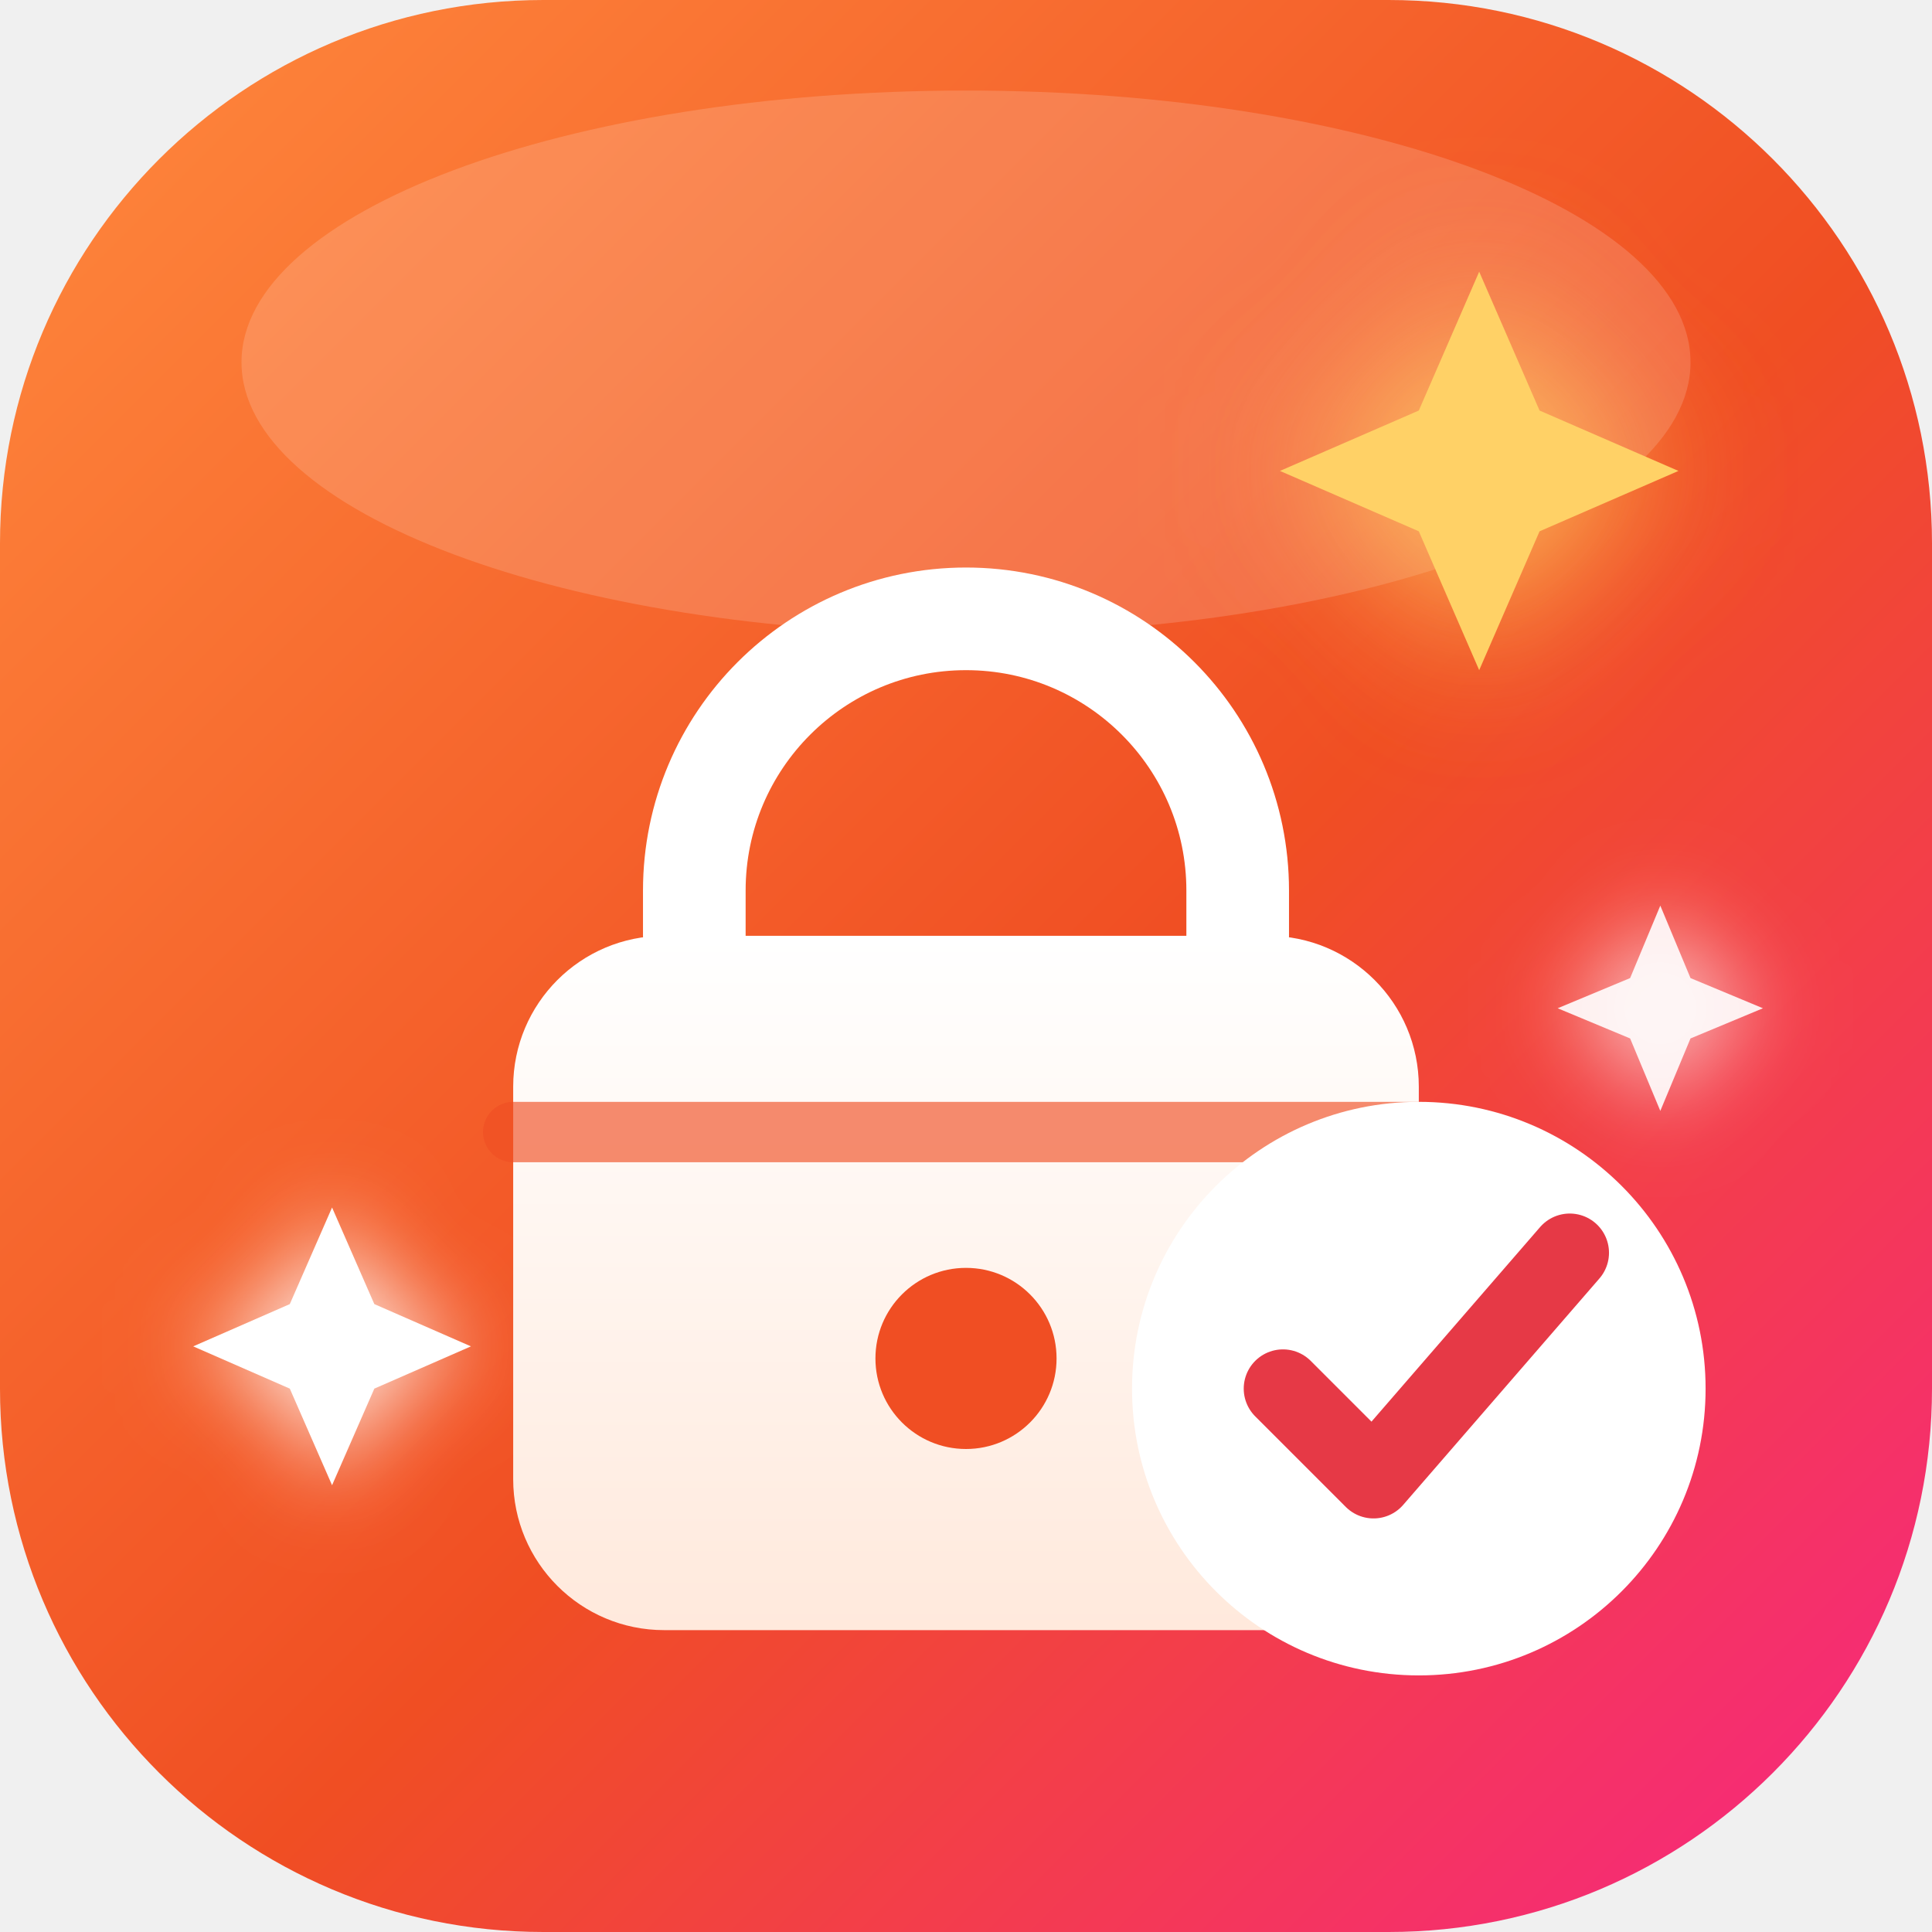
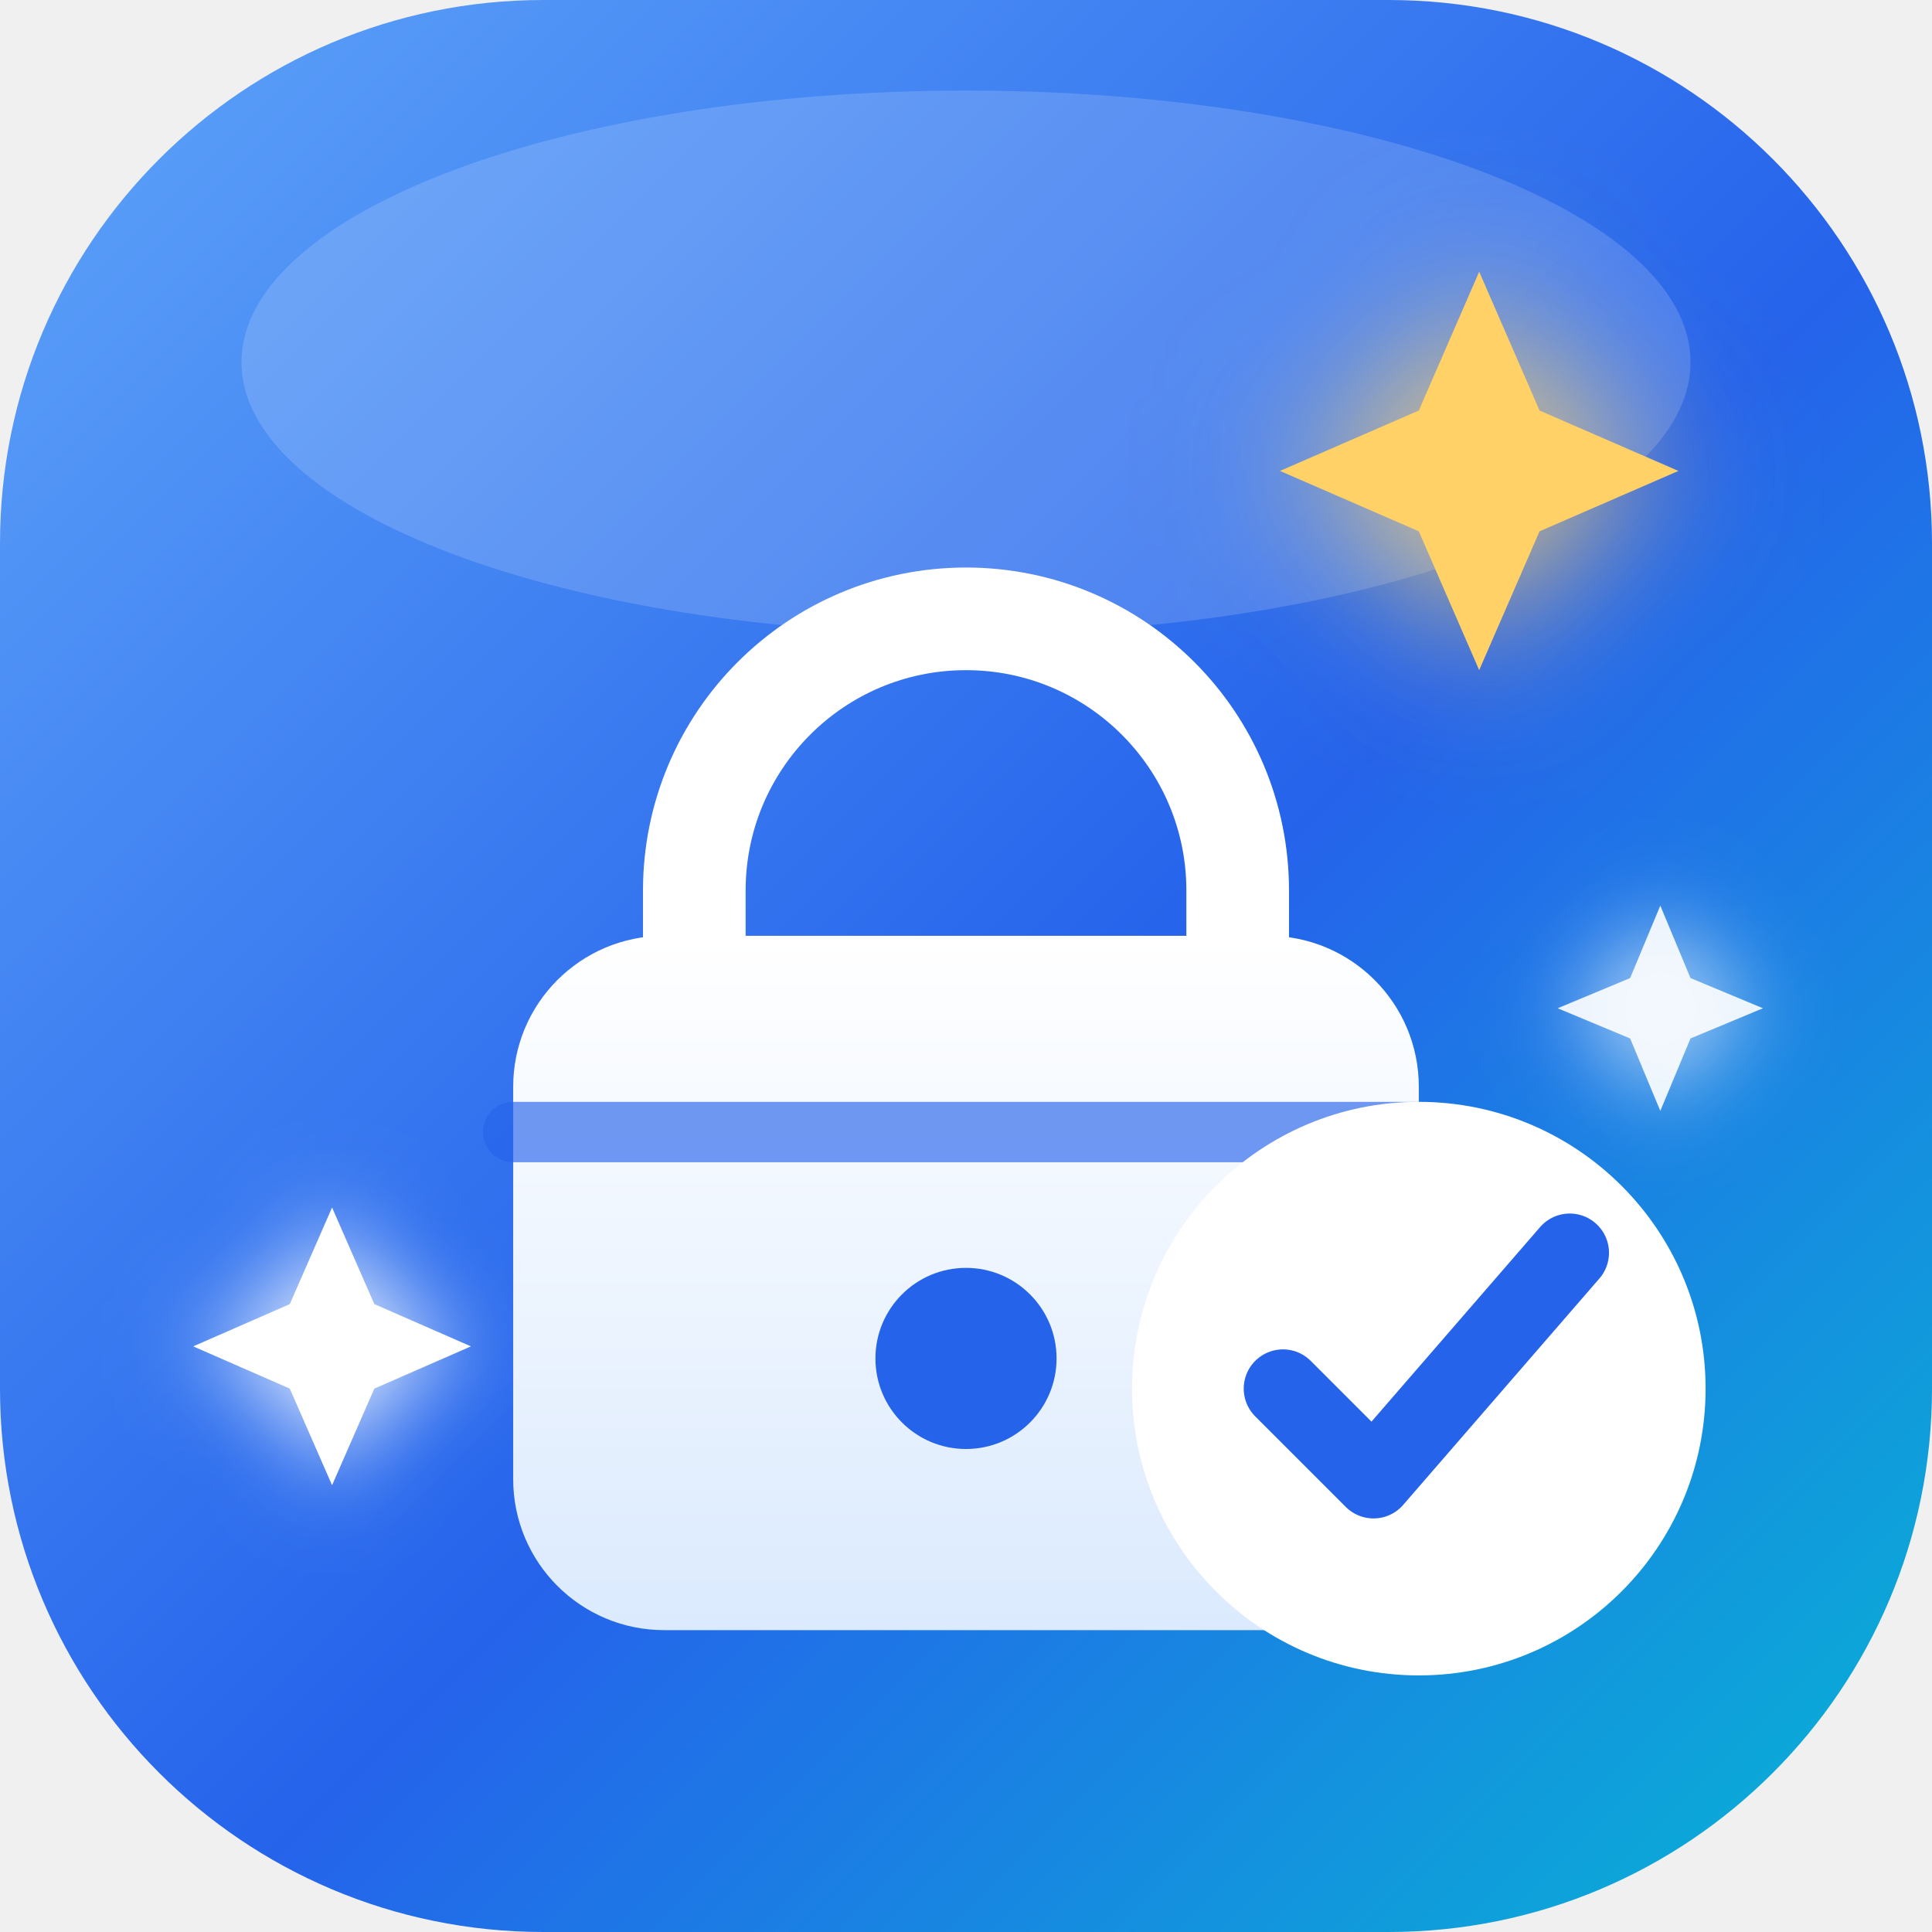
<svg xmlns="http://www.w3.org/2000/svg" viewBox="0 0 64 64">
  <defs>
    <linearGradient id="g" x1="0" y1="0" x2="1" y2="1">
-       <stop offset="0" stop-color="#FF8A3D" />
-       <stop offset="0.55" stop-color="#F04E23" />
-       <stop offset="1" stop-color="#F72585" />
+       <stop offset="0" stop-color="#60A5FA" />
+       <stop offset="0.55" stop-color="#2563EB" />
+       <stop offset="1" stop-color="#06B6D4" />
    </linearGradient>
    <linearGradient id="sacola" x1="0" y1="0" x2="0" y2="1">
      <stop offset="0" stop-color="#ffffff" />
-       <stop offset="1" stop-color="#FFE9DC" />
+       <stop offset="1" stop-color="#DBEAFE" />
    </linearGradient>
    <filter id="brilho" x="-60%" y="-60%" width="220%" height="220%">
      <feGaussianBlur stdDeviation="1.6" result="b" />
      <feMerge>
        <feMergeNode in="b" />
        <feMergeNode in="SourceGraphic" />
      </feMerge>
    </filter>
    <filter id="brilhoForte" x="-80%" y="-80%" width="260%" height="260%">
      <feGaussianBlur stdDeviation="2.6" result="b" />
      <feMerge>
        <feMergeNode in="b" />
        <feMergeNode in="SourceGraphic" />
      </feMerge>
    </filter>
  </defs>
  <rect width="64" height="64" rx="18" fill="url(#g)" />
  <ellipse cx="32" cy="12" rx="24" ry="9" fill="#ffffff" opacity="0.16" />
  <g>
    <path d="M23 31v-1.5a9 9 0 0 1 18 0V31" fill="none" stroke="#ffffff" stroke-width="3.4" stroke-linecap="round" />
    <rect x="17" y="31" width="30" height="23" rx="5" fill="url(#sacola)" />
-     <path d="M17 37.5h30" stroke="#F04E23" stroke-width="2" stroke-linecap="round" opacity="0.65" />
-     <circle cx="32" cy="45" r="3" fill="#F04E23" />
+     <path d="M17 37.5h30" stroke="#2563EB" stroke-width="2" stroke-linecap="round" opacity="0.65" />
+     <circle cx="32" cy="45" r="3" fill="#2563EB" />
  </g>
  <circle cx="47" cy="46" r="9.5" fill="#ffffff" />
-   <path d="M42.5 46l3 3 6.5-7.5" fill="none" stroke="#E63946" stroke-width="2.6" stroke-linecap="round" stroke-linejoin="round" />
+   <path d="M42.5 46l3 3 6.5-7.5" fill="none" stroke="#2563EB" stroke-width="2.6" stroke-linecap="round" stroke-linejoin="round" />
  <g fill="#FFD166" filter="url(#brilhoForte)">
    <path d="M49 9l2 4.6 4.6 2-4.6 2-2 4.6-2-4.6-4.6-2 4.6-2z" />
  </g>
  <g fill="#ffffff" filter="url(#brilho)">
    <path d="M11 40l1.4 3.2 3.2 1.4-3.2 1.4L11 49.2l-1.4-3.2-3.2-1.4 3.2-1.4z" />
    <path d="M55 30l1 2.4 2.4 1-2.4 1-1 2.4-1-2.4-2.4-1 2.4-1z" opacity="0.9" />
  </g>
</svg>
